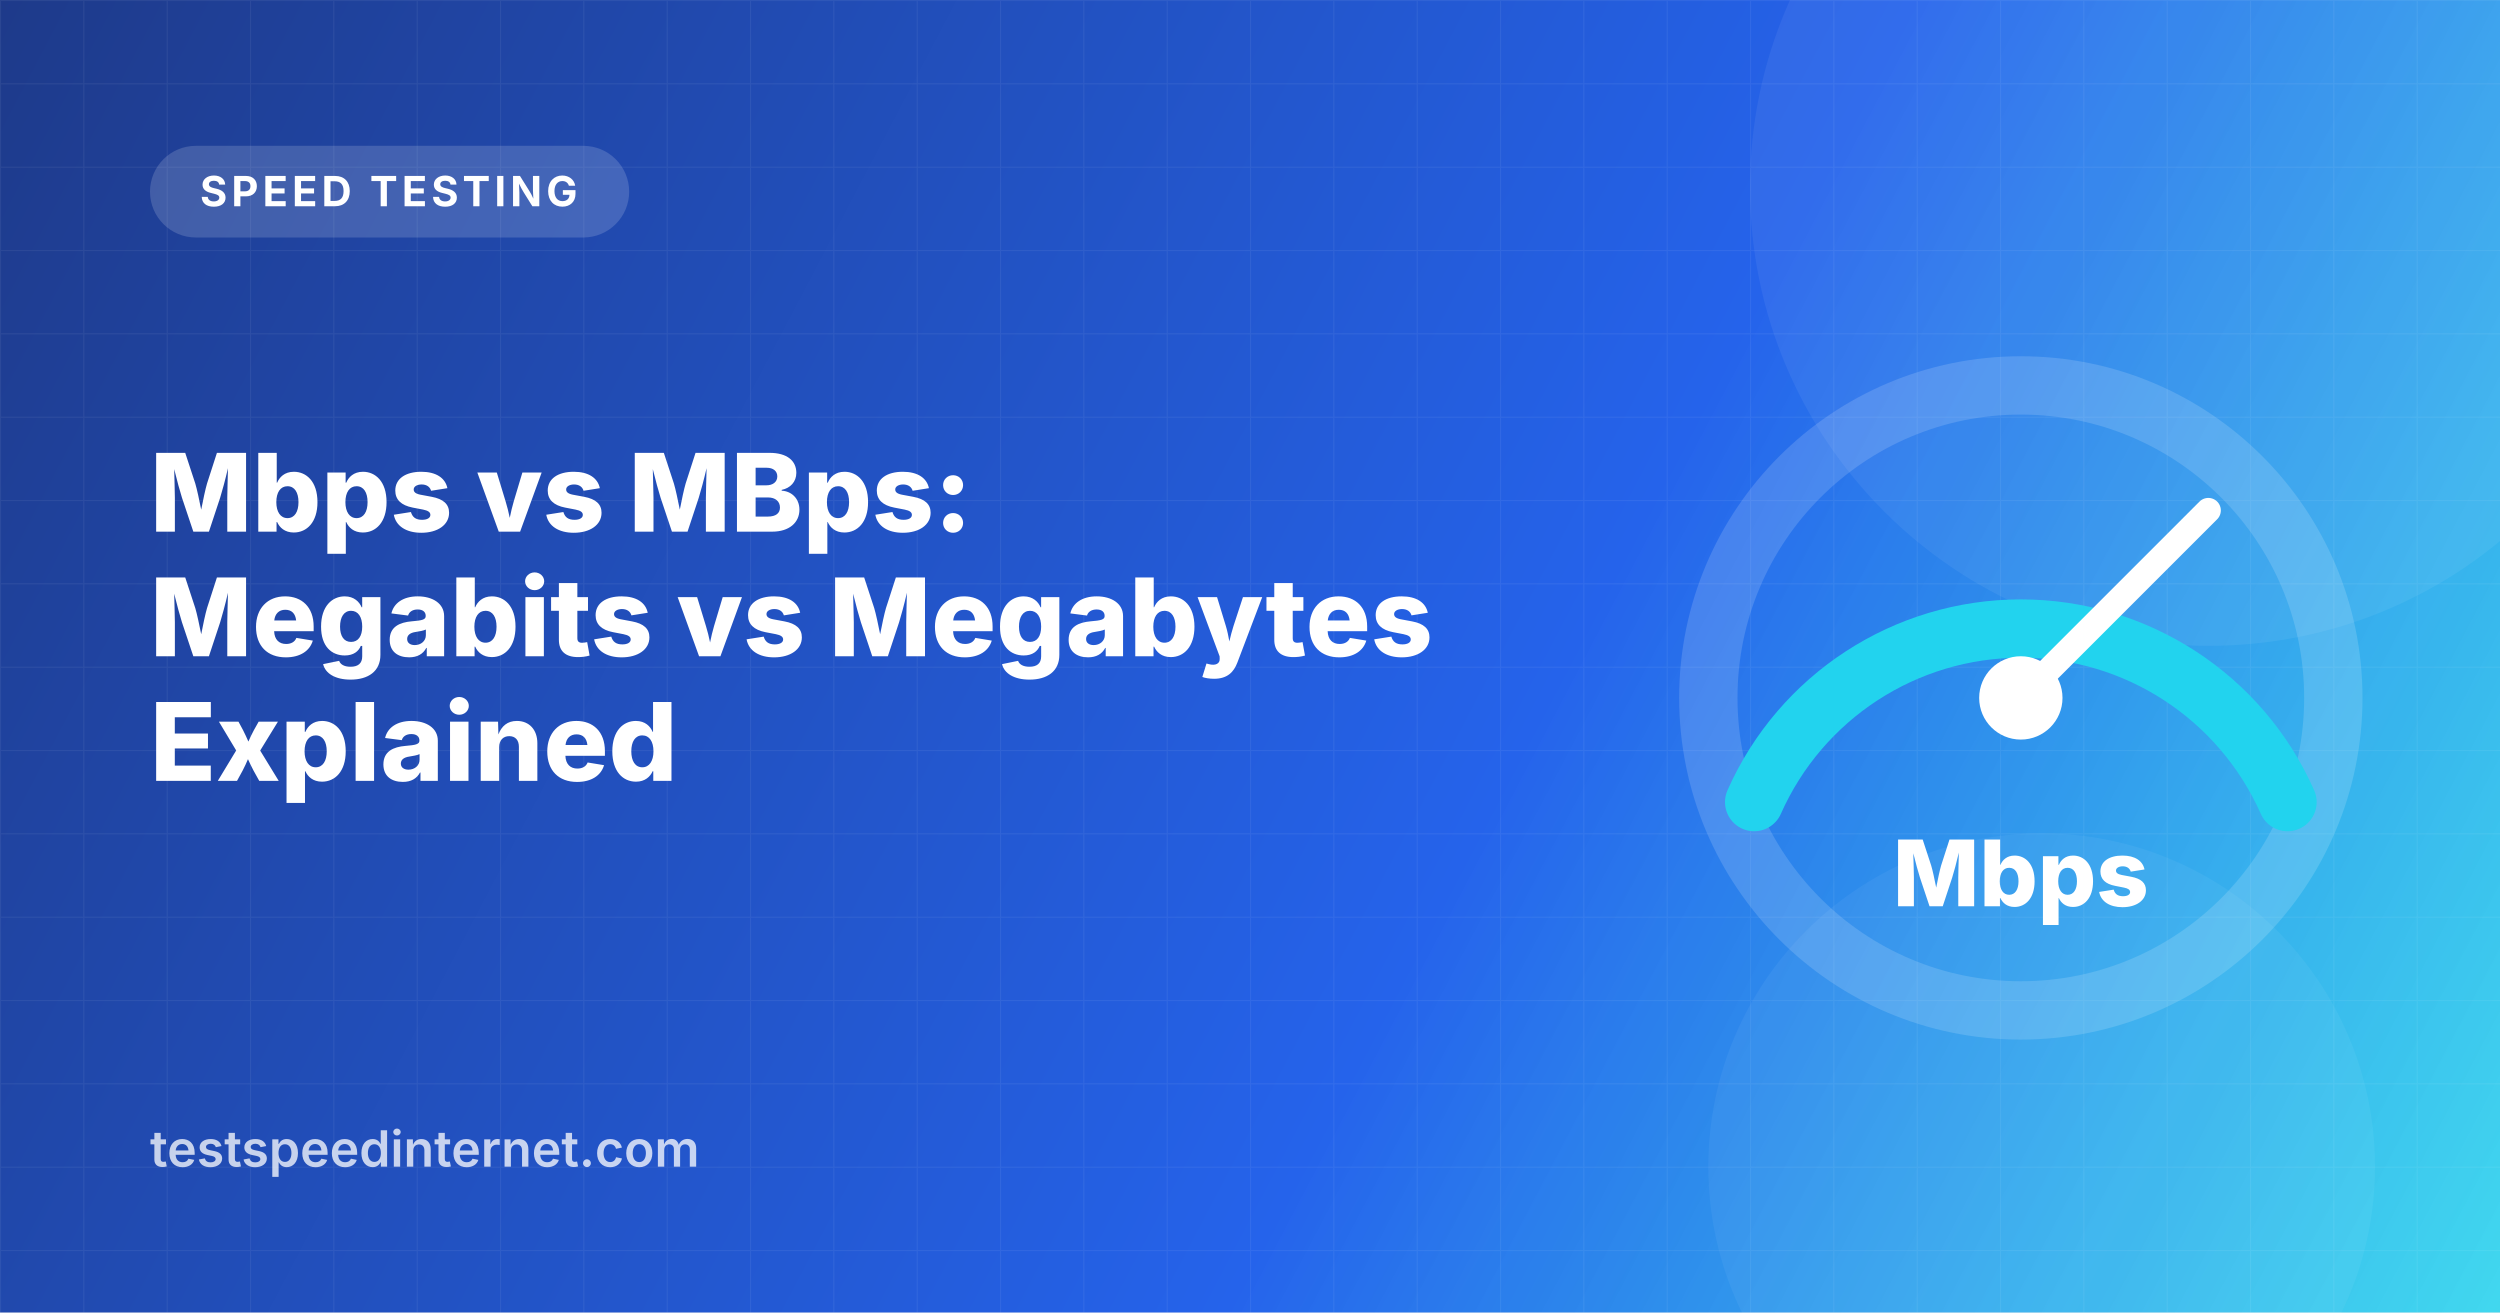
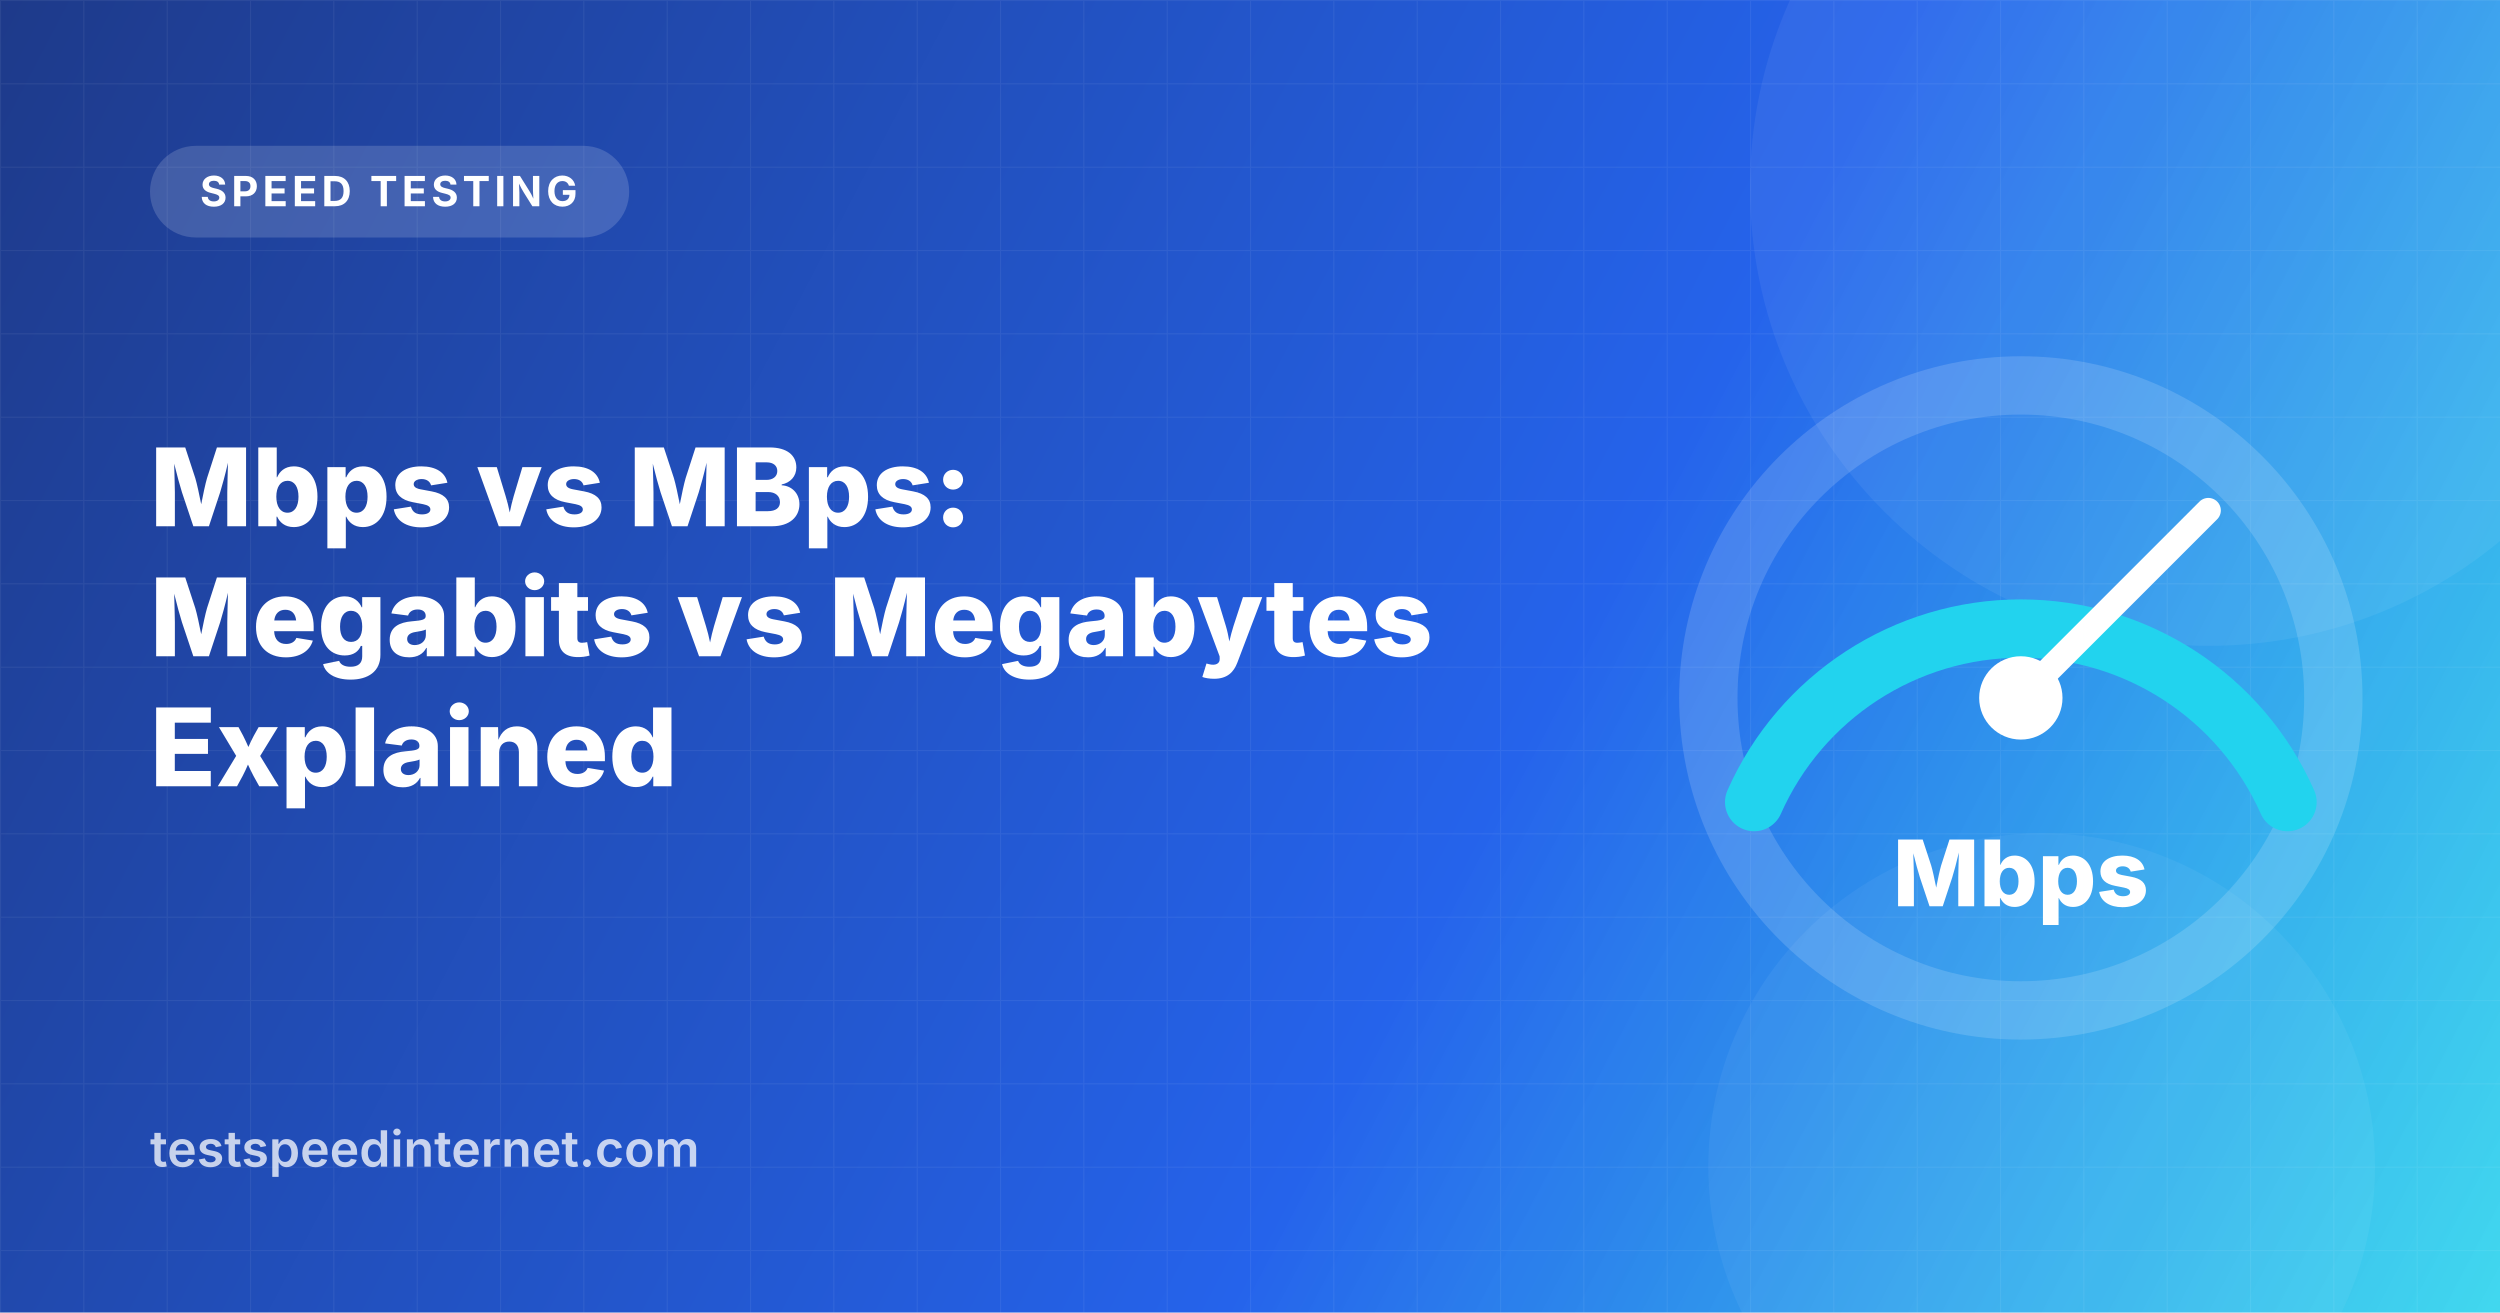
<svg xmlns="http://www.w3.org/2000/svg" width="1200" height="630" viewBox="0 0 1200 630" font-family="Inter, 'Segoe UI', Helvetica, Arial, sans-serif">
  <defs>
    <linearGradient id="bg" x1="0" y1="0" x2="1200" y2="630" gradientUnits="userSpaceOnUse">
      <stop stop-color="#1e3a8a" />
      <stop offset=".6" stop-color="#2563eb" />
      <stop offset="1" stop-color="#22d3ee" stop-opacity=".85" />
    </linearGradient>
    <pattern id="grid" width="40" height="40" patternUnits="userSpaceOnUse">
      <path d="M40 0H0V40" fill="none" stroke="#fff" stroke-opacity=".06" />
    </pattern>
  </defs>
  <rect width="1200" height="630" fill="url(#bg)" />
  <rect width="1200" height="630" fill="url(#grid)" />
  <circle cx="1060" cy="90" r="220" fill="#fff" fill-opacity=".06" />
  <circle cx="980" cy="560" r="160" fill="#fff" fill-opacity=".05" />
  <rect x="72" y="70" width="230" height="44" rx="22" fill="#fff" fill-opacity=".16" />
  <text x="96" y="99" font-size="20" font-weight="700" letter-spacing="2" fill="#fff">SPEED TESTING</text>
-   <text x="72" y="255.2" font-size="52" font-weight="800" fill="#fff">Mbps vs MBps:</text>
+   <text x="72" y="252.6" font-size="52" font-weight="800" fill="#fff">Mbps vs MBps:</text>
  <text x="72" y="315" font-size="52" font-weight="800" fill="#fff">Megabits vs Megabytes</text>
-   <text x="72" y="374.8" font-size="52" font-weight="800" fill="#fff">Explained</text>
+   <text x="72" y="377.4" font-size="52" font-weight="800" fill="#fff">Explained</text>
  <text x="72" y="560" font-size="24" font-weight="600" fill="#fff" fill-opacity=".75">testspeedinternet.com</text>
  <g transform="translate(790 135)">
    <circle cx="180" cy="200" r="150" fill="none" stroke="#fff" stroke-opacity=".15" stroke-width="28" />
    <path d="M52 250 A140 140 0 0 1 308 250" fill="none" stroke="#22d3ee" stroke-width="28" stroke-linecap="round" stroke-dasharray="330 600" />
    <line x1="180" y1="200" x2="270" y2="110" stroke="#fff" stroke-width="12" stroke-linecap="round" />
    <circle cx="180" cy="200" r="20" fill="#fff" />
    <text x="180" y="300" text-anchor="middle" font-size="44" font-weight="800" fill="#fff">Mbps</text>
  </g>
</svg>
